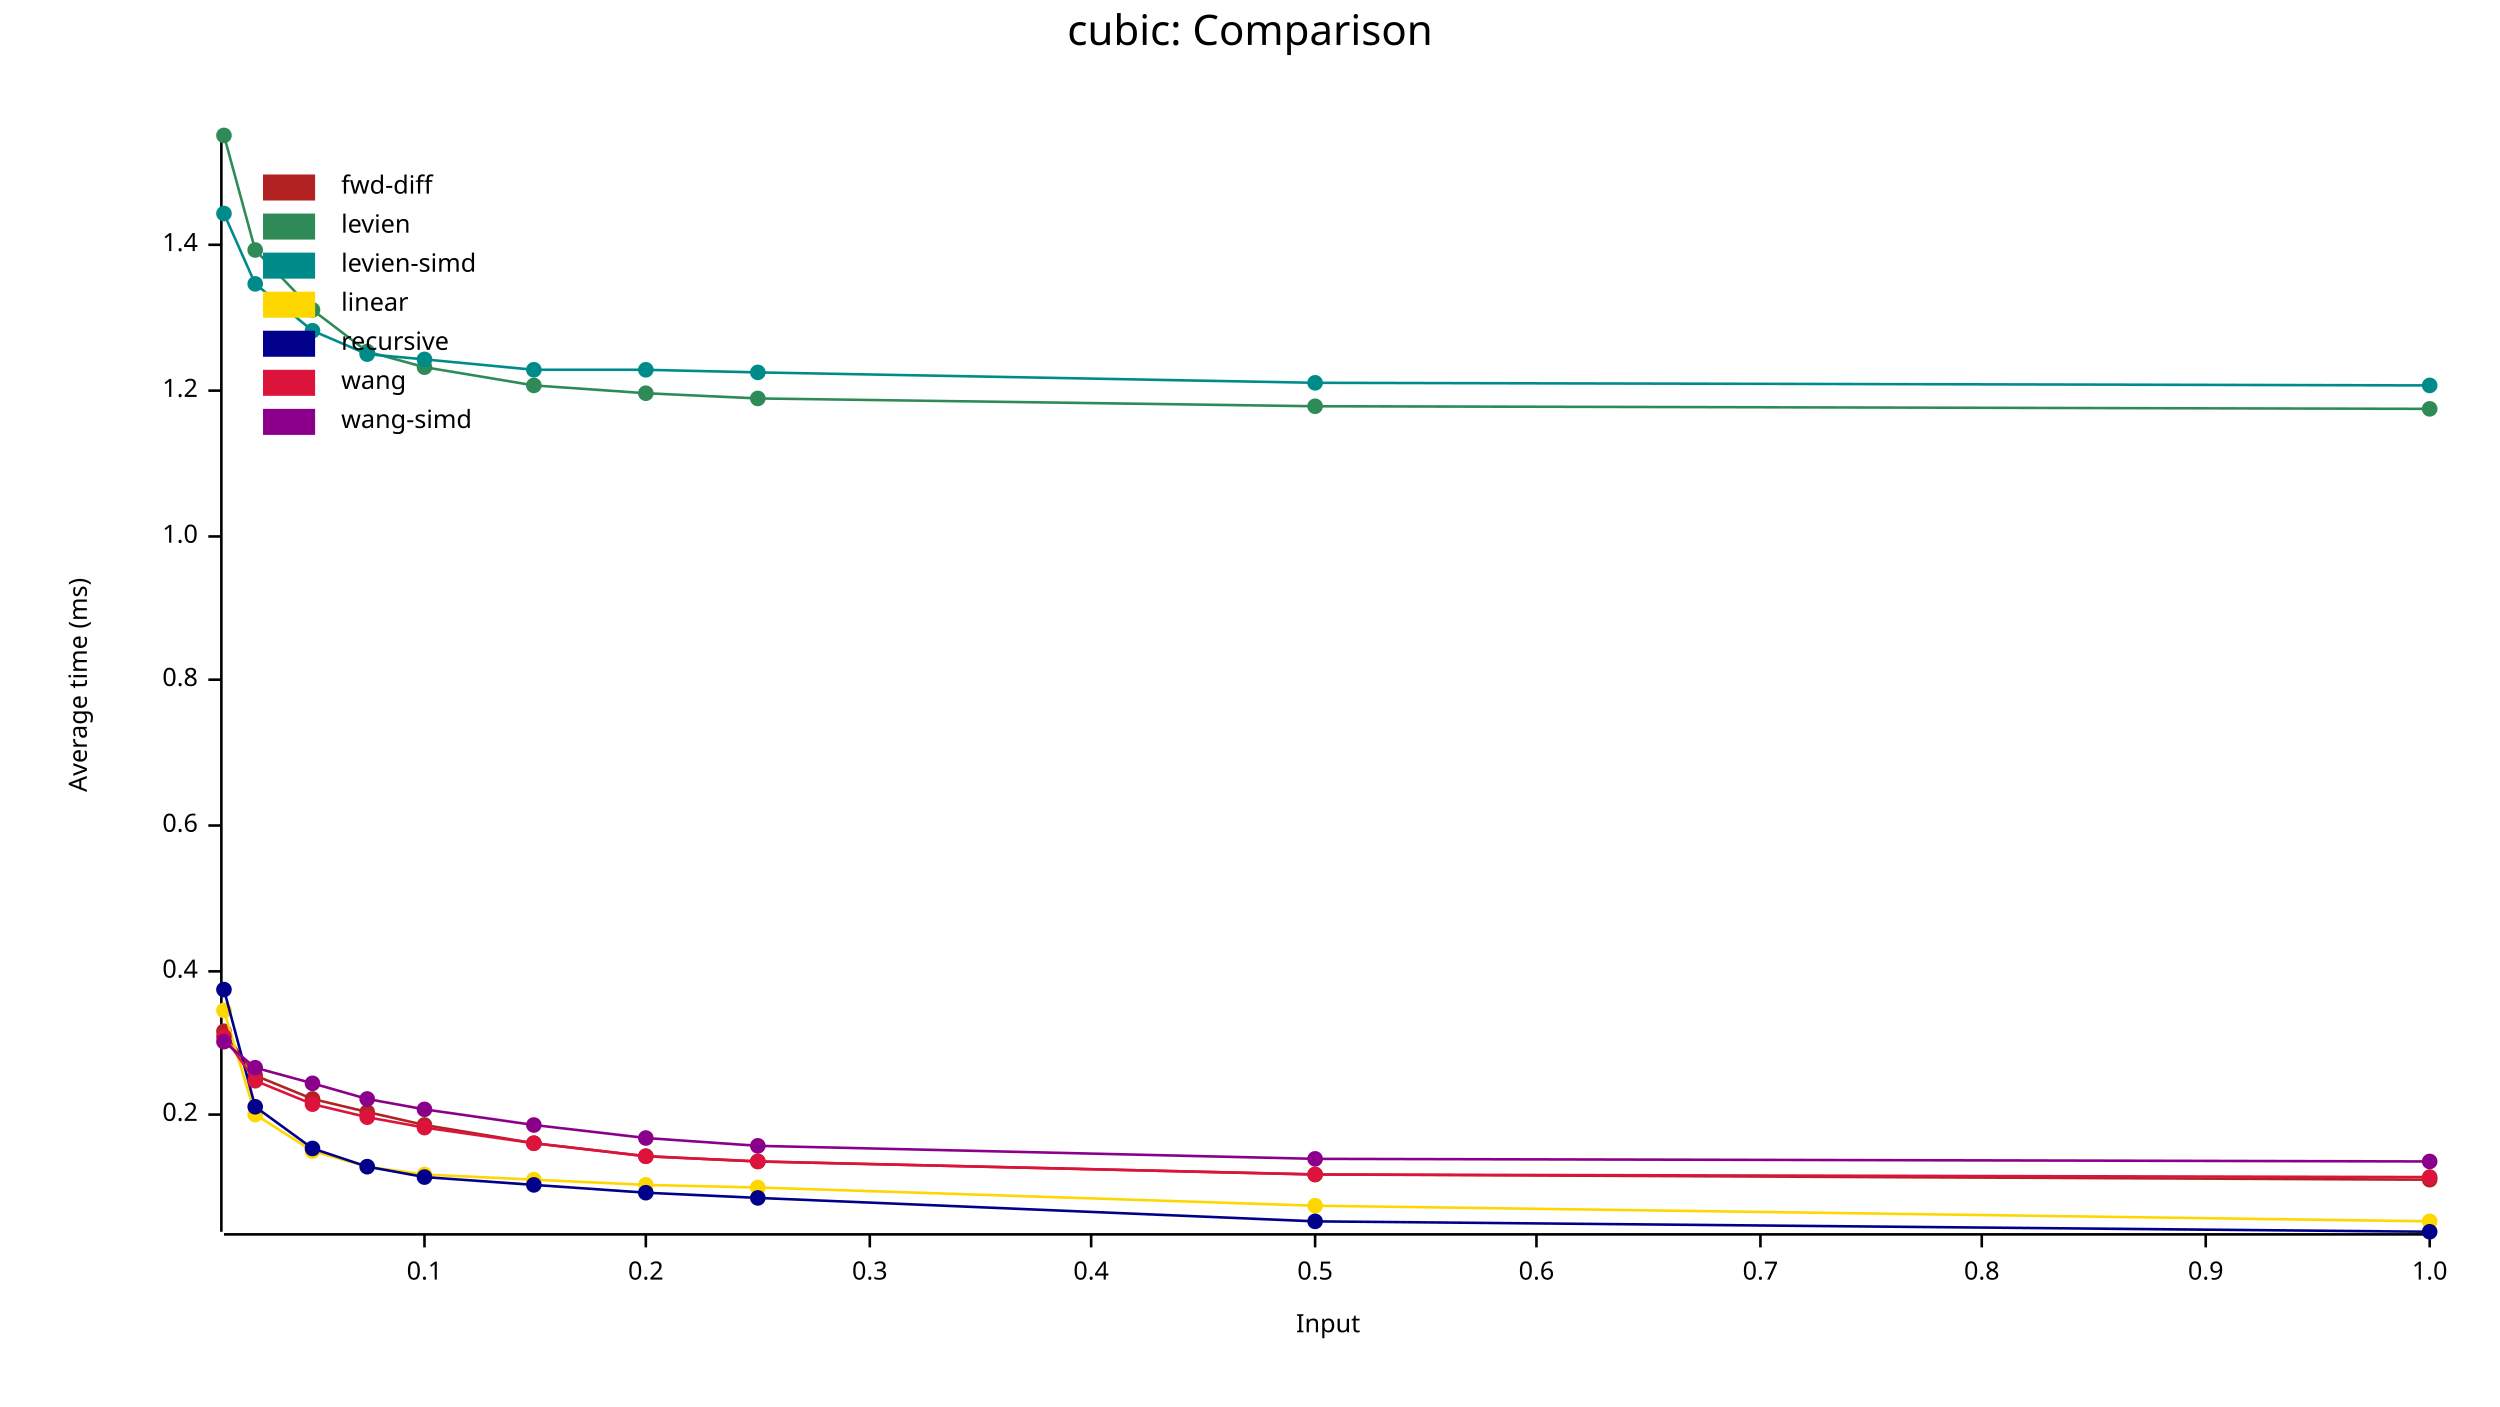
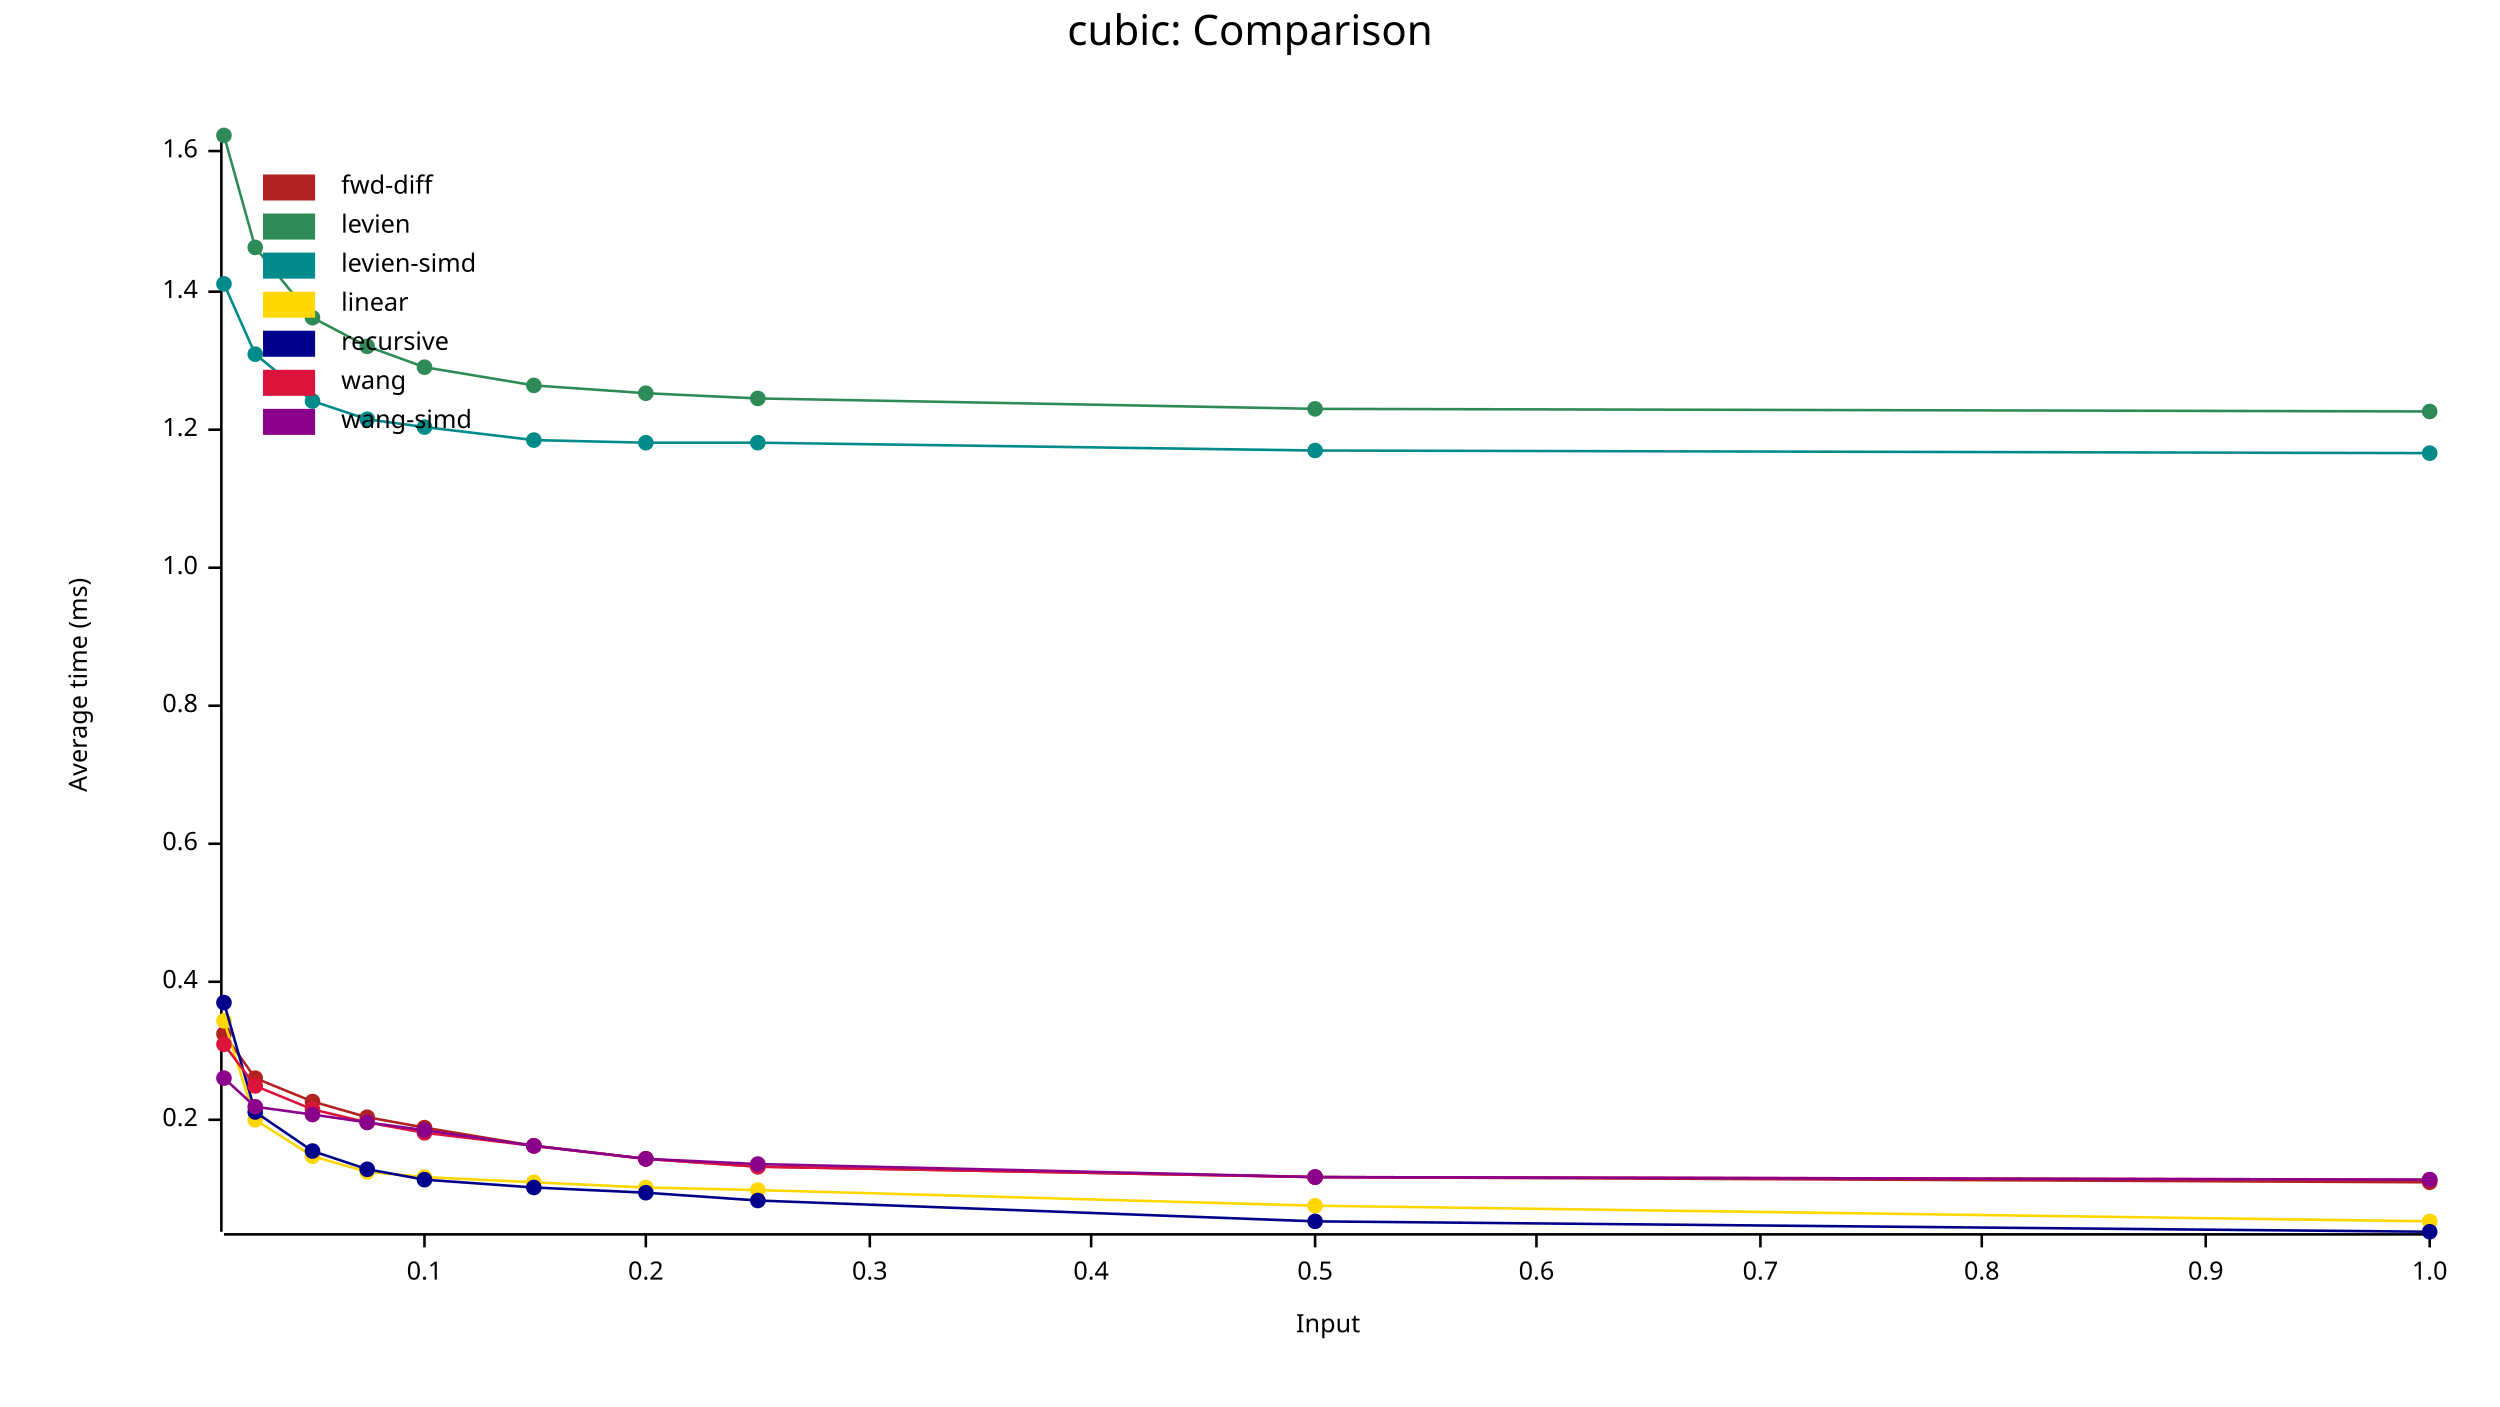
<svg xmlns="http://www.w3.org/2000/svg" width="960" height="540" viewBox="0 0 960 540">
  <text x="480" y="5" dy="0.76em" text-anchor="middle" font-family="sans-serif" font-size="16.129" opacity="1" fill="#000000">
cubic: Comparison
</text>
  <text x="26" y="263" dy="0.76em" text-anchor="middle" font-family="sans-serif" font-size="9.677" opacity="1" fill="#000000" transform="rotate(270, 26, 263)">
Average time (ms)
</text>
  <text x="510" y="514" dy="-0.5ex" text-anchor="middle" font-family="sans-serif" font-size="9.677" opacity="1" fill="#000000">
Input
</text>
  <polyline fill="none" opacity="1" stroke="#000000" stroke-width="1" points="85,52 85,473 " />
-   <text x="76" y="428" dy="0.5ex" text-anchor="end" font-family="sans-serif" font-size="9.677" opacity="1" fill="#000000">
+   <text x="76" y="430" dy="0.5ex" text-anchor="end" font-family="sans-serif" font-size="9.677" opacity="1" fill="#000000">
0.2
</text>
-   <polyline fill="none" opacity="1" stroke="#000000" stroke-width="1" points="80,428 85,428 " />
-   <text x="76" y="373" dy="0.5ex" text-anchor="end" font-family="sans-serif" font-size="9.677" opacity="1" fill="#000000">
+   <polyline fill="none" opacity="1" stroke="#000000" stroke-width="1" points="80,430 85,430 " />
+   <text x="76" y="377" dy="0.5ex" text-anchor="end" font-family="sans-serif" font-size="9.677" opacity="1" fill="#000000">
0.4
</text>
-   <polyline fill="none" opacity="1" stroke="#000000" stroke-width="1" points="80,373 85,373 " />
-   <text x="76" y="317" dy="0.5ex" text-anchor="end" font-family="sans-serif" font-size="9.677" opacity="1" fill="#000000">
+   <polyline fill="none" opacity="1" stroke="#000000" stroke-width="1" points="80,377 85,377 " />
+   <text x="76" y="324" dy="0.5ex" text-anchor="end" font-family="sans-serif" font-size="9.677" opacity="1" fill="#000000">
0.6
</text>
-   <polyline fill="none" opacity="1" stroke="#000000" stroke-width="1" points="80,317 85,317 " />
-   <text x="76" y="261" dy="0.5ex" text-anchor="end" font-family="sans-serif" font-size="9.677" opacity="1" fill="#000000">
+   <polyline fill="none" opacity="1" stroke="#000000" stroke-width="1" points="80,324 85,324 " />
+   <text x="76" y="271" dy="0.5ex" text-anchor="end" font-family="sans-serif" font-size="9.677" opacity="1" fill="#000000">
0.8
</text>
-   <polyline fill="none" opacity="1" stroke="#000000" stroke-width="1" points="80,261 85,261 " />
-   <text x="76" y="206" dy="0.5ex" text-anchor="end" font-family="sans-serif" font-size="9.677" opacity="1" fill="#000000">
+   <polyline fill="none" opacity="1" stroke="#000000" stroke-width="1" points="80,271 85,271 " />
+   <text x="76" y="218" dy="0.5ex" text-anchor="end" font-family="sans-serif" font-size="9.677" opacity="1" fill="#000000">
1.0
</text>
-   <polyline fill="none" opacity="1" stroke="#000000" stroke-width="1" points="80,206 85,206 " />
-   <text x="76" y="150" dy="0.5ex" text-anchor="end" font-family="sans-serif" font-size="9.677" opacity="1" fill="#000000">
+   <polyline fill="none" opacity="1" stroke="#000000" stroke-width="1" points="80,218 85,218 " />
+   <text x="76" y="165" dy="0.5ex" text-anchor="end" font-family="sans-serif" font-size="9.677" opacity="1" fill="#000000">
1.2
</text>
-   <polyline fill="none" opacity="1" stroke="#000000" stroke-width="1" points="80,150 85,150 " />
-   <text x="76" y="94" dy="0.5ex" text-anchor="end" font-family="sans-serif" font-size="9.677" opacity="1" fill="#000000">
+   <polyline fill="none" opacity="1" stroke="#000000" stroke-width="1" points="80,165 85,165 " />
+   <text x="76" y="112" dy="0.5ex" text-anchor="end" font-family="sans-serif" font-size="9.677" opacity="1" fill="#000000">
1.4
</text>
-   <polyline fill="none" opacity="1" stroke="#000000" stroke-width="1" points="80,94 85,94 " />
+   <polyline fill="none" opacity="1" stroke="#000000" stroke-width="1" points="80,112 85,112 " />
+   <text x="76" y="58" dy="0.5ex" text-anchor="end" font-family="sans-serif" font-size="9.677" opacity="1" fill="#000000">
+ 1.6
+ </text>
+   <polyline fill="none" opacity="1" stroke="#000000" stroke-width="1" points="80,58 85,58 " />
  <polyline fill="none" opacity="1" stroke="#000000" stroke-width="1" points="86,474 933,474 " />
  <text x="163" y="484" dy="0.76em" text-anchor="middle" font-family="sans-serif" font-size="9.677" opacity="1" fill="#000000">
0.1
</text>
  <polyline fill="none" opacity="1" stroke="#000000" stroke-width="1" points="163,474 163,479 " />
  <text x="248" y="484" dy="0.76em" text-anchor="middle" font-family="sans-serif" font-size="9.677" opacity="1" fill="#000000">
0.2
</text>
  <polyline fill="none" opacity="1" stroke="#000000" stroke-width="1" points="248,474 248,479 " />
  <text x="334" y="484" dy="0.76em" text-anchor="middle" font-family="sans-serif" font-size="9.677" opacity="1" fill="#000000">
0.3
</text>
  <polyline fill="none" opacity="1" stroke="#000000" stroke-width="1" points="334,474 334,479 " />
  <text x="419" y="484" dy="0.76em" text-anchor="middle" font-family="sans-serif" font-size="9.677" opacity="1" fill="#000000">
0.4
</text>
  <polyline fill="none" opacity="1" stroke="#000000" stroke-width="1" points="419,474 419,479 " />
  <text x="505" y="484" dy="0.76em" text-anchor="middle" font-family="sans-serif" font-size="9.677" opacity="1" fill="#000000">
0.5
</text>
  <polyline fill="none" opacity="1" stroke="#000000" stroke-width="1" points="505,474 505,479 " />
  <text x="590" y="484" dy="0.76em" text-anchor="middle" font-family="sans-serif" font-size="9.677" opacity="1" fill="#000000">
0.6
</text>
  <polyline fill="none" opacity="1" stroke="#000000" stroke-width="1" points="590,474 590,479 " />
  <text x="676" y="484" dy="0.76em" text-anchor="middle" font-family="sans-serif" font-size="9.677" opacity="1" fill="#000000">
0.7
</text>
  <polyline fill="none" opacity="1" stroke="#000000" stroke-width="1" points="676,474 676,479 " />
  <text x="761" y="484" dy="0.76em" text-anchor="middle" font-family="sans-serif" font-size="9.677" opacity="1" fill="#000000">
0.8
</text>
  <polyline fill="none" opacity="1" stroke="#000000" stroke-width="1" points="761,474 761,479 " />
  <text x="847" y="484" dy="0.76em" text-anchor="middle" font-family="sans-serif" font-size="9.677" opacity="1" fill="#000000">
0.9
</text>
  <polyline fill="none" opacity="1" stroke="#000000" stroke-width="1" points="847,474 847,479 " />
  <text x="933" y="484" dy="0.76em" text-anchor="middle" font-family="sans-serif" font-size="9.677" opacity="1" fill="#000000">
1.0
</text>
  <polyline fill="none" opacity="1" stroke="#000000" stroke-width="1" points="933,474 933,479 " />
-   <circle cx="86" cy="396" r="3" opacity="1" fill="#B22222" stroke="none" stroke-width="1" />
-   <circle cx="98" cy="413" r="3" opacity="1" fill="#B22222" stroke="none" stroke-width="1" />
-   <circle cx="120" cy="422" r="3" opacity="1" fill="#B22222" stroke="none" stroke-width="1" />
-   <circle cx="141" cy="427" r="3" opacity="1" fill="#B22222" stroke="none" stroke-width="1" />
-   <circle cx="163" cy="432" r="3" opacity="1" fill="#B22222" stroke="none" stroke-width="1" />
-   <circle cx="205" cy="439" r="3" opacity="1" fill="#B22222" stroke="none" stroke-width="1" />
-   <circle cx="248" cy="444" r="3" opacity="1" fill="#B22222" stroke="none" stroke-width="1" />
-   <circle cx="291" cy="446" r="3" opacity="1" fill="#B22222" stroke="none" stroke-width="1" />
-   <circle cx="505" cy="451" r="3" opacity="1" fill="#B22222" stroke="none" stroke-width="1" />
-   <circle cx="933" cy="453" r="3" opacity="1" fill="#B22222" stroke="none" stroke-width="1" />
-   <polyline fill="none" opacity="1" stroke="#B22222" stroke-width="1" points="86,396 98,413 120,422 141,427 163,432 205,439 248,444 291,446 505,451 933,453 " />
+   <circle cx="86" cy="397" r="3" opacity="1" fill="#B22222" stroke="none" stroke-width="1" />
+   <circle cx="98" cy="414" r="3" opacity="1" fill="#B22222" stroke="none" stroke-width="1" />
+   <circle cx="120" cy="423" r="3" opacity="1" fill="#B22222" stroke="none" stroke-width="1" />
+   <circle cx="141" cy="429" r="3" opacity="1" fill="#B22222" stroke="none" stroke-width="1" />
+   <circle cx="163" cy="433" r="3" opacity="1" fill="#B22222" stroke="none" stroke-width="1" />
+   <circle cx="205" cy="440" r="3" opacity="1" fill="#B22222" stroke="none" stroke-width="1" />
+   <circle cx="248" cy="445" r="3" opacity="1" fill="#B22222" stroke="none" stroke-width="1" />
+   <circle cx="291" cy="448" r="3" opacity="1" fill="#B22222" stroke="none" stroke-width="1" />
+   <circle cx="505" cy="452" r="3" opacity="1" fill="#B22222" stroke="none" stroke-width="1" />
+   <circle cx="933" cy="454" r="3" opacity="1" fill="#B22222" stroke="none" stroke-width="1" />
+   <polyline fill="none" opacity="1" stroke="#B22222" stroke-width="1" points="86,397 98,414 120,423 141,429 163,433 205,440 248,445 291,448 505,452 933,454 " />
  <circle cx="86" cy="52" r="3" opacity="1" fill="#2E8B57" stroke="none" stroke-width="1" />
-   <circle cx="98" cy="96" r="3" opacity="1" fill="#2E8B57" stroke="none" stroke-width="1" />
-   <circle cx="120" cy="119" r="3" opacity="1" fill="#2E8B57" stroke="none" stroke-width="1" />
-   <circle cx="141" cy="135" r="3" opacity="1" fill="#2E8B57" stroke="none" stroke-width="1" />
+   <circle cx="98" cy="95" r="3" opacity="1" fill="#2E8B57" stroke="none" stroke-width="1" />
+   <circle cx="120" cy="122" r="3" opacity="1" fill="#2E8B57" stroke="none" stroke-width="1" />
+   <circle cx="141" cy="133" r="3" opacity="1" fill="#2E8B57" stroke="none" stroke-width="1" />
  <circle cx="163" cy="141" r="3" opacity="1" fill="#2E8B57" stroke="none" stroke-width="1" />
  <circle cx="205" cy="148" r="3" opacity="1" fill="#2E8B57" stroke="none" stroke-width="1" />
  <circle cx="248" cy="151" r="3" opacity="1" fill="#2E8B57" stroke="none" stroke-width="1" />
  <circle cx="291" cy="153" r="3" opacity="1" fill="#2E8B57" stroke="none" stroke-width="1" />
-   <circle cx="505" cy="156" r="3" opacity="1" fill="#2E8B57" stroke="none" stroke-width="1" />
-   <circle cx="933" cy="157" r="3" opacity="1" fill="#2E8B57" stroke="none" stroke-width="1" />
-   <polyline fill="none" opacity="1" stroke="#2E8B57" stroke-width="1" points="86,52 98,96 120,119 141,135 163,141 205,148 248,151 291,153 505,156 933,157 " />
-   <circle cx="86" cy="82" r="3" opacity="1" fill="#008B8B" stroke="none" stroke-width="1" />
-   <circle cx="98" cy="109" r="3" opacity="1" fill="#008B8B" stroke="none" stroke-width="1" />
-   <circle cx="120" cy="127" r="3" opacity="1" fill="#008B8B" stroke="none" stroke-width="1" />
-   <circle cx="141" cy="136" r="3" opacity="1" fill="#008B8B" stroke="none" stroke-width="1" />
-   <circle cx="163" cy="138" r="3" opacity="1" fill="#008B8B" stroke="none" stroke-width="1" />
-   <circle cx="205" cy="142" r="3" opacity="1" fill="#008B8B" stroke="none" stroke-width="1" />
-   <circle cx="248" cy="142" r="3" opacity="1" fill="#008B8B" stroke="none" stroke-width="1" />
-   <circle cx="291" cy="143" r="3" opacity="1" fill="#008B8B" stroke="none" stroke-width="1" />
-   <circle cx="505" cy="147" r="3" opacity="1" fill="#008B8B" stroke="none" stroke-width="1" />
-   <circle cx="933" cy="148" r="3" opacity="1" fill="#008B8B" stroke="none" stroke-width="1" />
-   <polyline fill="none" opacity="1" stroke="#008B8B" stroke-width="1" points="86,82 98,109 120,127 141,136 163,138 205,142 248,142 291,143 505,147 933,148 " />
-   <circle cx="86" cy="388" r="3" opacity="1" fill="#FFD700" stroke="none" stroke-width="1" />
-   <circle cx="98" cy="428" r="3" opacity="1" fill="#FFD700" stroke="none" stroke-width="1" />
-   <circle cx="120" cy="442" r="3" opacity="1" fill="#FFD700" stroke="none" stroke-width="1" />
-   <circle cx="141" cy="448" r="3" opacity="1" fill="#FFD700" stroke="none" stroke-width="1" />
-   <circle cx="163" cy="451" r="3" opacity="1" fill="#FFD700" stroke="none" stroke-width="1" />
-   <circle cx="205" cy="453" r="3" opacity="1" fill="#FFD700" stroke="none" stroke-width="1" />
-   <circle cx="248" cy="455" r="3" opacity="1" fill="#FFD700" stroke="none" stroke-width="1" />
-   <circle cx="291" cy="456" r="3" opacity="1" fill="#FFD700" stroke="none" stroke-width="1" />
+   <circle cx="505" cy="157" r="3" opacity="1" fill="#2E8B57" stroke="none" stroke-width="1" />
+   <circle cx="933" cy="158" r="3" opacity="1" fill="#2E8B57" stroke="none" stroke-width="1" />
+   <polyline fill="none" opacity="1" stroke="#2E8B57" stroke-width="1" points="86,52 98,95 120,122 141,133 163,141 205,148 248,151 291,153 505,157 933,158 " />
+   <circle cx="86" cy="109" r="3" opacity="1" fill="#008B8B" stroke="none" stroke-width="1" />
+   <circle cx="98" cy="136" r="3" opacity="1" fill="#008B8B" stroke="none" stroke-width="1" />
+   <circle cx="120" cy="154" r="3" opacity="1" fill="#008B8B" stroke="none" stroke-width="1" />
+   <circle cx="141" cy="161" r="3" opacity="1" fill="#008B8B" stroke="none" stroke-width="1" />
+   <circle cx="163" cy="164" r="3" opacity="1" fill="#008B8B" stroke="none" stroke-width="1" />
+   <circle cx="205" cy="169" r="3" opacity="1" fill="#008B8B" stroke="none" stroke-width="1" />
+   <circle cx="248" cy="170" r="3" opacity="1" fill="#008B8B" stroke="none" stroke-width="1" />
+   <circle cx="291" cy="170" r="3" opacity="1" fill="#008B8B" stroke="none" stroke-width="1" />
+   <circle cx="505" cy="173" r="3" opacity="1" fill="#008B8B" stroke="none" stroke-width="1" />
+   <circle cx="933" cy="174" r="3" opacity="1" fill="#008B8B" stroke="none" stroke-width="1" />
+   <polyline fill="none" opacity="1" stroke="#008B8B" stroke-width="1" points="86,109 98,136 120,154 141,161 163,164 205,169 248,170 291,170 505,173 933,174 " />
+   <circle cx="86" cy="392" r="3" opacity="1" fill="#FFD700" stroke="none" stroke-width="1" />
+   <circle cx="98" cy="430" r="3" opacity="1" fill="#FFD700" stroke="none" stroke-width="1" />
+   <circle cx="120" cy="444" r="3" opacity="1" fill="#FFD700" stroke="none" stroke-width="1" />
+   <circle cx="141" cy="450" r="3" opacity="1" fill="#FFD700" stroke="none" stroke-width="1" />
+   <circle cx="163" cy="452" r="3" opacity="1" fill="#FFD700" stroke="none" stroke-width="1" />
+   <circle cx="205" cy="454" r="3" opacity="1" fill="#FFD700" stroke="none" stroke-width="1" />
+   <circle cx="248" cy="456" r="3" opacity="1" fill="#FFD700" stroke="none" stroke-width="1" />
+   <circle cx="291" cy="457" r="3" opacity="1" fill="#FFD700" stroke="none" stroke-width="1" />
  <circle cx="505" cy="463" r="3" opacity="1" fill="#FFD700" stroke="none" stroke-width="1" />
  <circle cx="933" cy="469" r="3" opacity="1" fill="#FFD700" stroke="none" stroke-width="1" />
-   <polyline fill="none" opacity="1" stroke="#FFD700" stroke-width="1" points="86,388 98,428 120,442 141,448 163,451 205,453 248,455 291,456 505,463 933,469 " />
-   <circle cx="86" cy="380" r="3" opacity="1" fill="#00008B" stroke="none" stroke-width="1" />
-   <circle cx="98" cy="425" r="3" opacity="1" fill="#00008B" stroke="none" stroke-width="1" />
-   <circle cx="120" cy="441" r="3" opacity="1" fill="#00008B" stroke="none" stroke-width="1" />
-   <circle cx="141" cy="448" r="3" opacity="1" fill="#00008B" stroke="none" stroke-width="1" />
-   <circle cx="163" cy="452" r="3" opacity="1" fill="#00008B" stroke="none" stroke-width="1" />
-   <circle cx="205" cy="455" r="3" opacity="1" fill="#00008B" stroke="none" stroke-width="1" />
+   <polyline fill="none" opacity="1" stroke="#FFD700" stroke-width="1" points="86,392 98,430 120,444 141,450 163,452 205,454 248,456 291,457 505,463 933,469 " />
+   <circle cx="86" cy="385" r="3" opacity="1" fill="#00008B" stroke="none" stroke-width="1" />
+   <circle cx="98" cy="427" r="3" opacity="1" fill="#00008B" stroke="none" stroke-width="1" />
+   <circle cx="120" cy="442" r="3" opacity="1" fill="#00008B" stroke="none" stroke-width="1" />
+   <circle cx="141" cy="449" r="3" opacity="1" fill="#00008B" stroke="none" stroke-width="1" />
+   <circle cx="163" cy="453" r="3" opacity="1" fill="#00008B" stroke="none" stroke-width="1" />
+   <circle cx="205" cy="456" r="3" opacity="1" fill="#00008B" stroke="none" stroke-width="1" />
  <circle cx="248" cy="458" r="3" opacity="1" fill="#00008B" stroke="none" stroke-width="1" />
-   <circle cx="291" cy="460" r="3" opacity="1" fill="#00008B" stroke="none" stroke-width="1" />
+   <circle cx="291" cy="461" r="3" opacity="1" fill="#00008B" stroke="none" stroke-width="1" />
  <circle cx="505" cy="469" r="3" opacity="1" fill="#00008B" stroke="none" stroke-width="1" />
  <circle cx="933" cy="473" r="3" opacity="1" fill="#00008B" stroke="none" stroke-width="1" />
-   <polyline fill="none" opacity="1" stroke="#00008B" stroke-width="1" points="86,380 98,425 120,441 141,448 163,452 205,455 248,458 291,460 505,469 933,473 " />
-   <circle cx="86" cy="398" r="3" opacity="1" fill="#DC143C" stroke="none" stroke-width="1" />
-   <circle cx="98" cy="415" r="3" opacity="1" fill="#DC143C" stroke="none" stroke-width="1" />
-   <circle cx="120" cy="424" r="3" opacity="1" fill="#DC143C" stroke="none" stroke-width="1" />
-   <circle cx="141" cy="429" r="3" opacity="1" fill="#DC143C" stroke="none" stroke-width="1" />
-   <circle cx="163" cy="433" r="3" opacity="1" fill="#DC143C" stroke="none" stroke-width="1" />
-   <circle cx="205" cy="439" r="3" opacity="1" fill="#DC143C" stroke="none" stroke-width="1" />
-   <circle cx="248" cy="444" r="3" opacity="1" fill="#DC143C" stroke="none" stroke-width="1" />
-   <circle cx="291" cy="446" r="3" opacity="1" fill="#DC143C" stroke="none" stroke-width="1" />
-   <circle cx="505" cy="451" r="3" opacity="1" fill="#DC143C" stroke="none" stroke-width="1" />
-   <circle cx="933" cy="452" r="3" opacity="1" fill="#DC143C" stroke="none" stroke-width="1" />
-   <polyline fill="none" opacity="1" stroke="#DC143C" stroke-width="1" points="86,398 98,415 120,424 141,429 163,433 205,439 248,444 291,446 505,451 933,452 " />
-   <circle cx="86" cy="400" r="3" opacity="1" fill="#8B008B" stroke="none" stroke-width="1" />
-   <circle cx="98" cy="410" r="3" opacity="1" fill="#8B008B" stroke="none" stroke-width="1" />
-   <circle cx="120" cy="416" r="3" opacity="1" fill="#8B008B" stroke="none" stroke-width="1" />
-   <circle cx="141" cy="422" r="3" opacity="1" fill="#8B008B" stroke="none" stroke-width="1" />
-   <circle cx="163" cy="426" r="3" opacity="1" fill="#8B008B" stroke="none" stroke-width="1" />
-   <circle cx="205" cy="432" r="3" opacity="1" fill="#8B008B" stroke="none" stroke-width="1" />
-   <circle cx="248" cy="437" r="3" opacity="1" fill="#8B008B" stroke="none" stroke-width="1" />
-   <circle cx="291" cy="440" r="3" opacity="1" fill="#8B008B" stroke="none" stroke-width="1" />
-   <circle cx="505" cy="445" r="3" opacity="1" fill="#8B008B" stroke="none" stroke-width="1" />
-   <circle cx="933" cy="446" r="3" opacity="1" fill="#8B008B" stroke="none" stroke-width="1" />
-   <polyline fill="none" opacity="1" stroke="#8B008B" stroke-width="1" points="86,400 98,410 120,416 141,422 163,426 205,432 248,437 291,440 505,445 933,446 " />
+   <polyline fill="none" opacity="1" stroke="#00008B" stroke-width="1" points="86,385 98,427 120,442 141,449 163,453 205,456 248,458 291,461 505,469 933,473 " />
+   <circle cx="86" cy="401" r="3" opacity="1" fill="#DC143C" stroke="none" stroke-width="1" />
+   <circle cx="98" cy="417" r="3" opacity="1" fill="#DC143C" stroke="none" stroke-width="1" />
+   <circle cx="120" cy="426" r="3" opacity="1" fill="#DC143C" stroke="none" stroke-width="1" />
+   <circle cx="141" cy="431" r="3" opacity="1" fill="#DC143C" stroke="none" stroke-width="1" />
+   <circle cx="163" cy="435" r="3" opacity="1" fill="#DC143C" stroke="none" stroke-width="1" />
+   <circle cx="205" cy="440" r="3" opacity="1" fill="#DC143C" stroke="none" stroke-width="1" />
+   <circle cx="248" cy="445" r="3" opacity="1" fill="#DC143C" stroke="none" stroke-width="1" />
+   <circle cx="291" cy="448" r="3" opacity="1" fill="#DC143C" stroke="none" stroke-width="1" />
+   <circle cx="505" cy="452" r="3" opacity="1" fill="#DC143C" stroke="none" stroke-width="1" />
+   <circle cx="933" cy="453" r="3" opacity="1" fill="#DC143C" stroke="none" stroke-width="1" />
+   <polyline fill="none" opacity="1" stroke="#DC143C" stroke-width="1" points="86,401 98,417 120,426 141,431 163,435 205,440 248,445 291,448 505,452 933,453 " />
+   <circle cx="86" cy="414" r="3" opacity="1" fill="#8B008B" stroke="none" stroke-width="1" />
+   <circle cx="98" cy="425" r="3" opacity="1" fill="#8B008B" stroke="none" stroke-width="1" />
+   <circle cx="120" cy="428" r="3" opacity="1" fill="#8B008B" stroke="none" stroke-width="1" />
+   <circle cx="141" cy="431" r="3" opacity="1" fill="#8B008B" stroke="none" stroke-width="1" />
+   <circle cx="163" cy="434" r="3" opacity="1" fill="#8B008B" stroke="none" stroke-width="1" />
+   <circle cx="205" cy="440" r="3" opacity="1" fill="#8B008B" stroke="none" stroke-width="1" />
+   <circle cx="248" cy="445" r="3" opacity="1" fill="#8B008B" stroke="none" stroke-width="1" />
+   <circle cx="291" cy="447" r="3" opacity="1" fill="#8B008B" stroke="none" stroke-width="1" />
+   <circle cx="505" cy="452" r="3" opacity="1" fill="#8B008B" stroke="none" stroke-width="1" />
+   <circle cx="933" cy="453" r="3" opacity="1" fill="#8B008B" stroke="none" stroke-width="1" />
+   <polyline fill="none" opacity="1" stroke="#8B008B" stroke-width="1" points="86,414 98,425 120,428 141,431 163,434 205,440 248,445 291,447 505,452 933,453 " />
  <text x="131" y="67" dy="0.76em" text-anchor="start" font-family="sans-serif" font-size="9.677" opacity="1" fill="#000000">
fwd-diff
</text>
  <text x="131" y="82" dy="0.76em" text-anchor="start" font-family="sans-serif" font-size="9.677" opacity="1" fill="#000000">
levien
</text>
  <text x="131" y="97" dy="0.76em" text-anchor="start" font-family="sans-serif" font-size="9.677" opacity="1" fill="#000000">
levien-simd
</text>
  <text x="131" y="112" dy="0.76em" text-anchor="start" font-family="sans-serif" font-size="9.677" opacity="1" fill="#000000">
linear
</text>
  <text x="131" y="127" dy="0.76em" text-anchor="start" font-family="sans-serif" font-size="9.677" opacity="1" fill="#000000">
recursive
</text>
  <text x="131" y="142" dy="0.76em" text-anchor="start" font-family="sans-serif" font-size="9.677" opacity="1" fill="#000000">
wang
</text>
  <text x="131" y="157" dy="0.76em" text-anchor="start" font-family="sans-serif" font-size="9.677" opacity="1" fill="#000000">
wang-simd
</text>
  <rect x="101" y="67" width="20" height="10" opacity="1" fill="#B22222" stroke="none" />
  <rect x="101" y="82" width="20" height="10" opacity="1" fill="#2E8B57" stroke="none" />
  <rect x="101" y="97" width="20" height="10" opacity="1" fill="#008B8B" stroke="none" />
  <rect x="101" y="112" width="20" height="10" opacity="1" fill="#FFD700" stroke="none" />
  <rect x="101" y="127" width="20" height="10" opacity="1" fill="#00008B" stroke="none" />
  <rect x="101" y="142" width="20" height="10" opacity="1" fill="#DC143C" stroke="none" />
  <rect x="101" y="157" width="20" height="10" opacity="1" fill="#8B008B" stroke="none" />
</svg>
